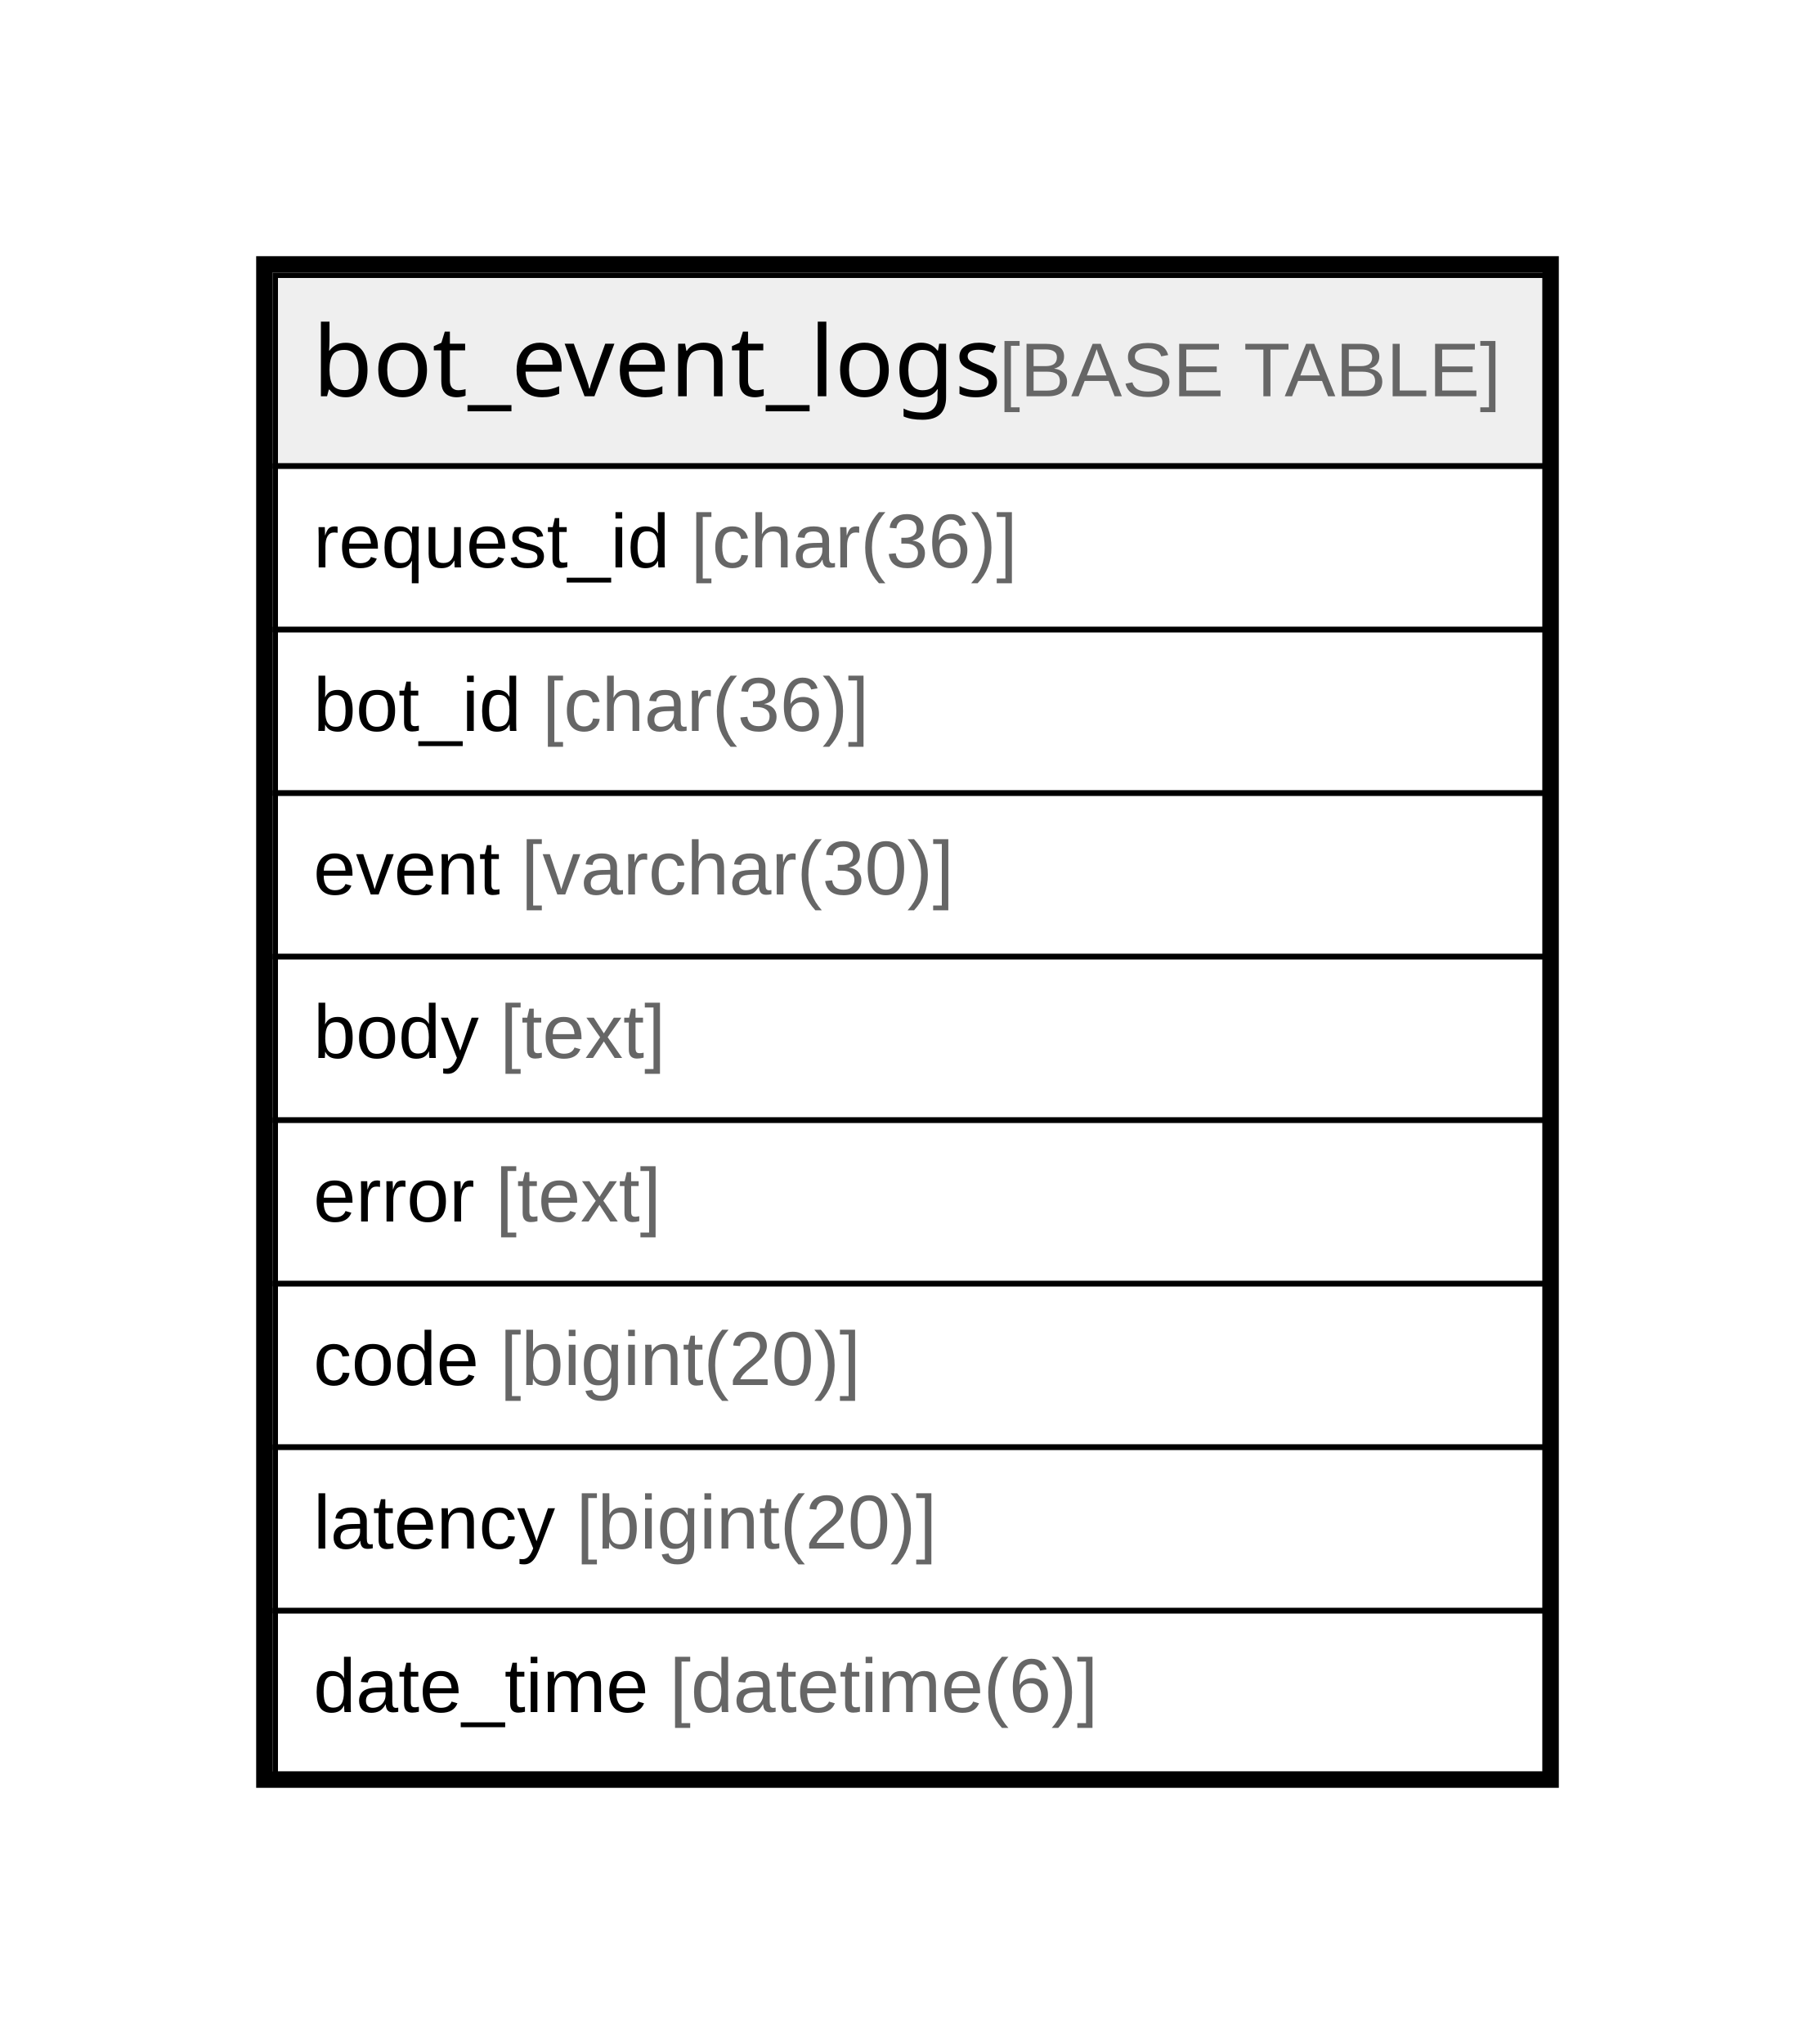
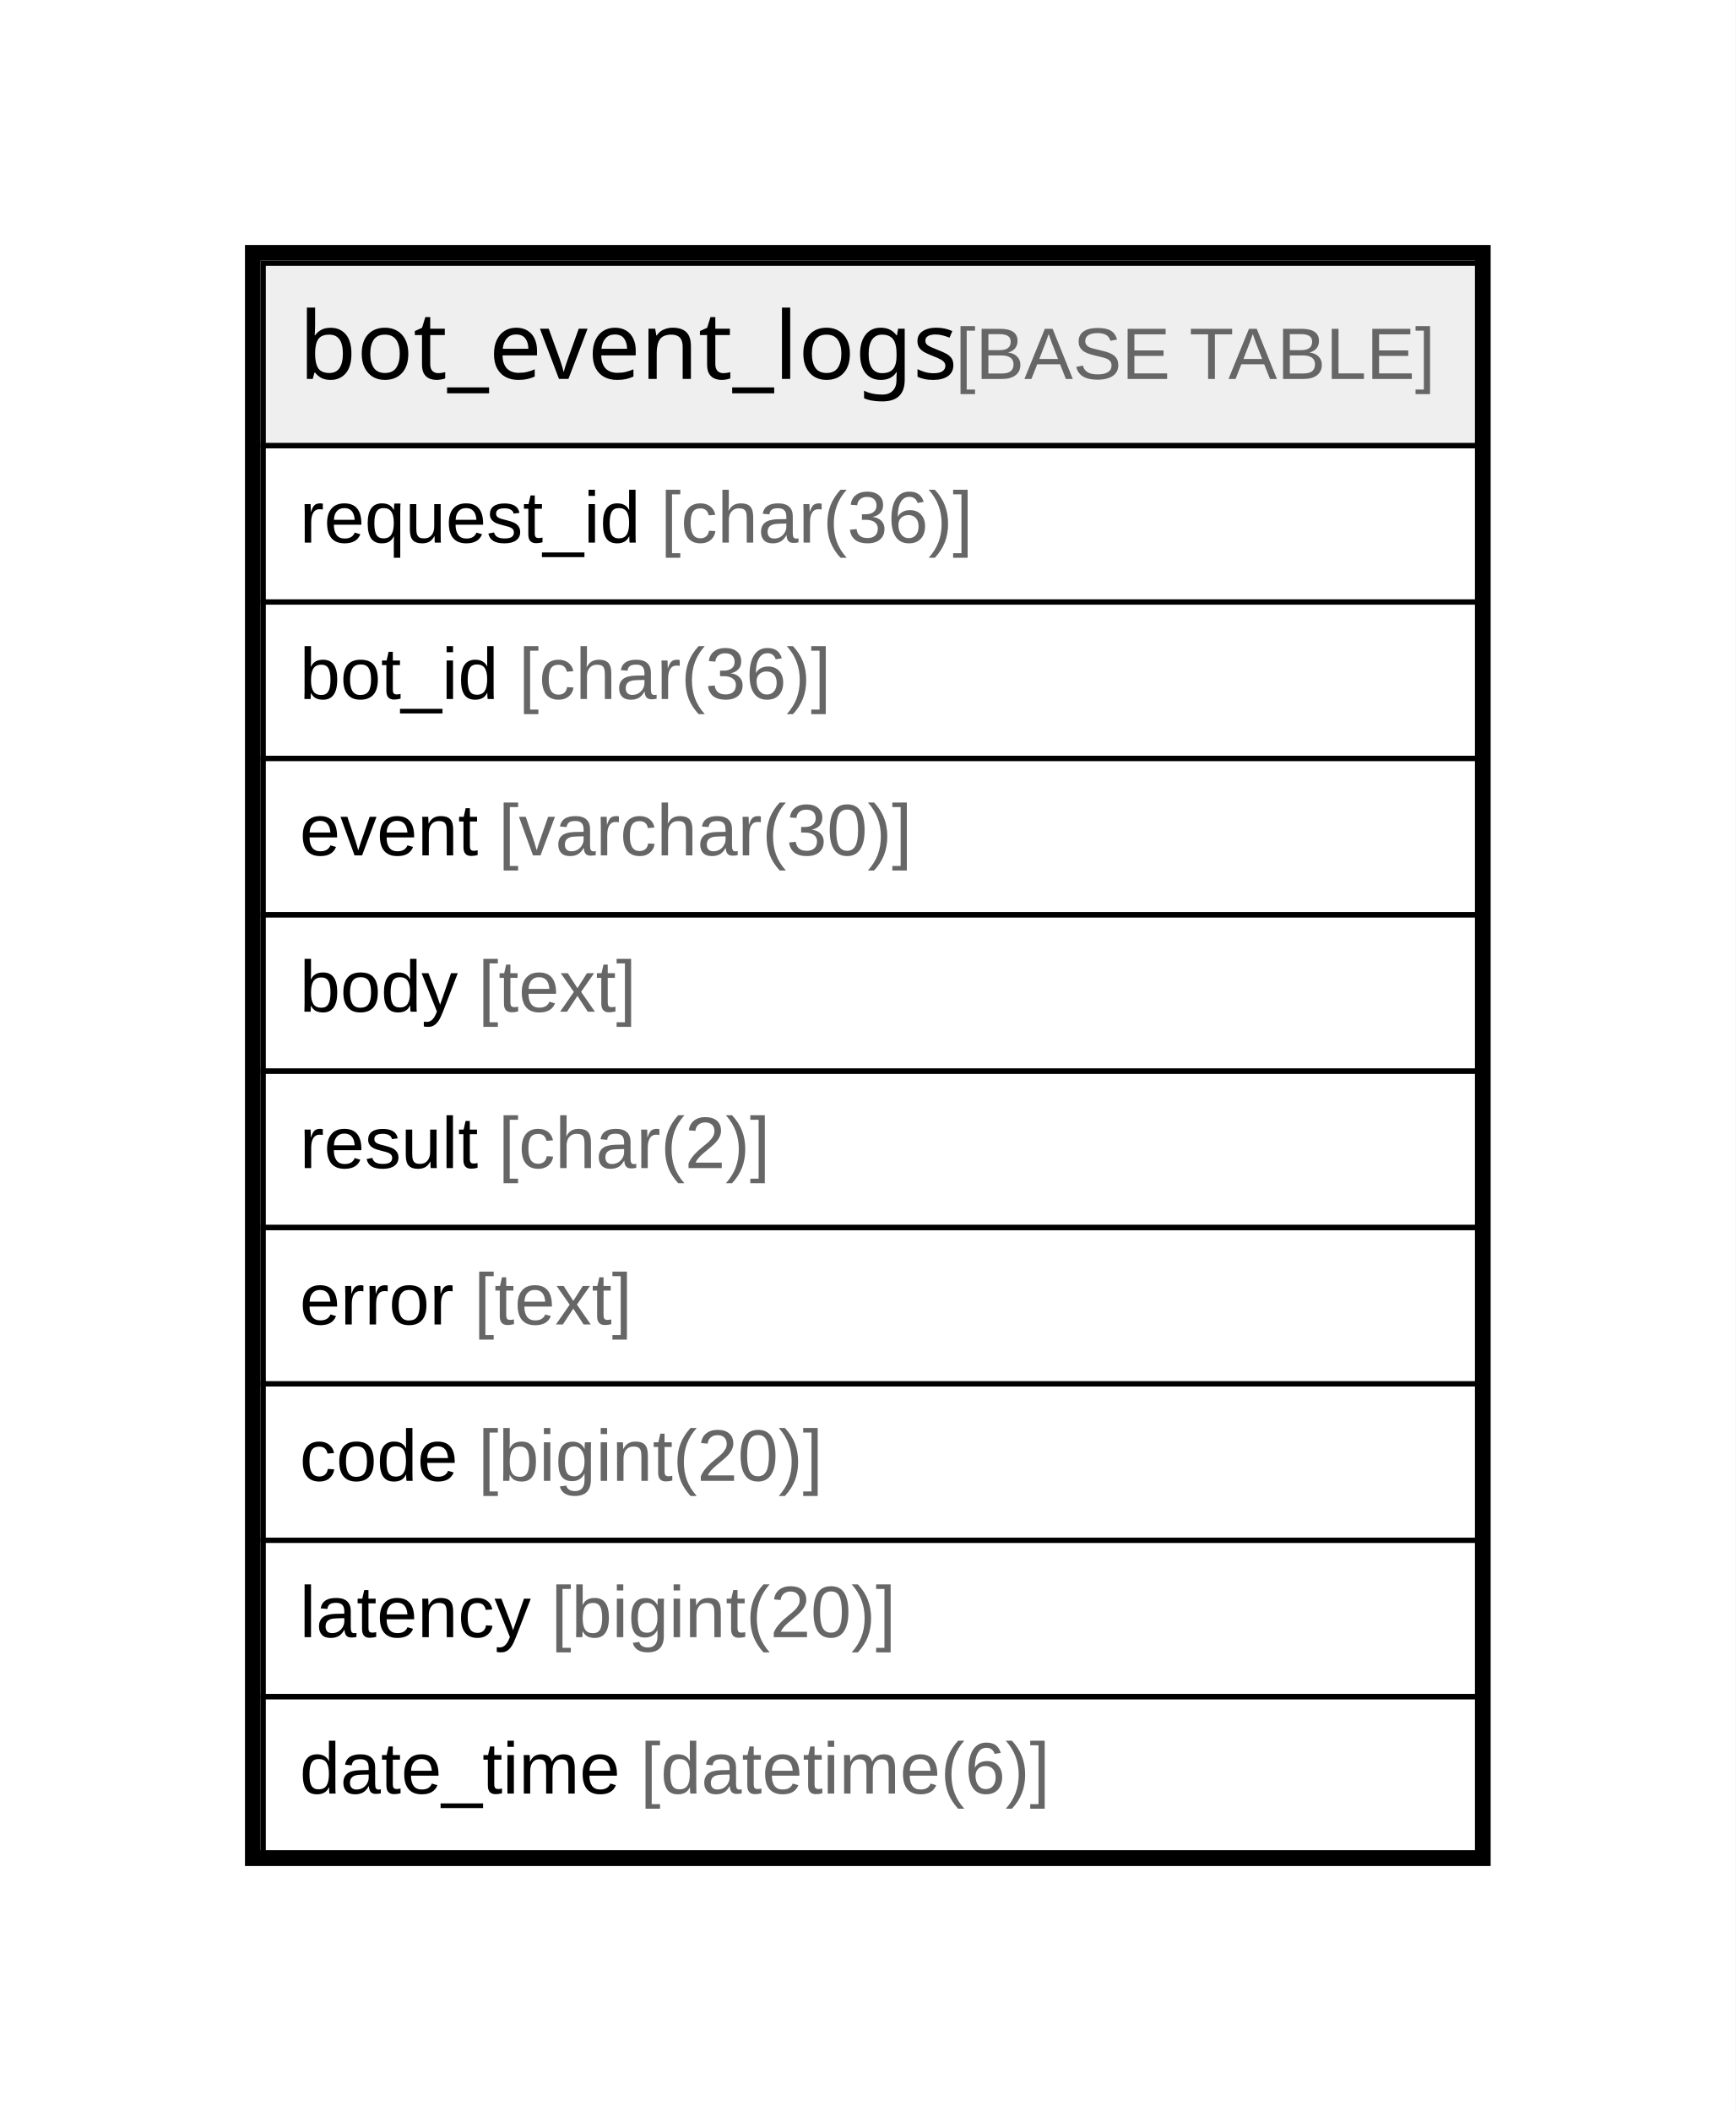
- <svg xmlns="http://www.w3.org/2000/svg" width="333pt" height="375pt" viewBox="0.00 0.00 333.00 375.00">
-   <g id="graph0" class="graph" transform="scale(1 1) rotate(0) translate(4 371)">
-     <polygon fill="#ffffff" stroke="transparent" points="-4,4 -4,-371 329,-371 329,4 -4,4" />
+ <svg xmlns="http://www.w3.org/2000/svg" width="333pt" height="405pt" viewBox="0.00 0.00 333.00 405.00">
+   <g id="graph0" class="graph" transform="scale(1 1) rotate(0) translate(4 401)">
+     <polygon fill="#ffffff" stroke="transparent" points="-4,4 -4,-401 329,-401 329,4 -4,4" />
    <g id="node1" class="node">
-       <polygon fill="#efefef" stroke="transparent" points="46.5,-285.5 46.5,-320.5 279.5,-320.5 279.5,-285.5 46.5,-285.5" />
-       <polygon fill="none" stroke="#000000" points="46.5,-285.5 46.5,-320.5 279.5,-320.5 279.5,-285.5 46.5,-285.5" />
-       <text text-anchor="start" x="53.346" y="-298.3" font-family="Arial Bold" font-size="18.00" fill="#000000">bot_event_logs</text>
-       <text text-anchor="start" x="175.4" y="-298.3" font-family="Arial" font-size="14.00" fill="#000000"> </text>
-       <text text-anchor="start" x="179.291" y="-298.3" font-family="Arial" font-size="14.00" fill="#666666">[BASE TABLE]</text>
+       <polygon fill="#efefef" stroke="transparent" points="46.5,-315.5 46.5,-350.5 279.5,-350.5 279.5,-315.5 46.5,-315.5" />
+       <polygon fill="none" stroke="#000000" points="46.5,-315.5 46.5,-350.5 279.5,-350.5 279.5,-315.5 46.5,-315.5" />
+       <text text-anchor="start" x="53.346" y="-328.3" font-family="Arial Bold" font-size="18.00" fill="#000000">bot_event_logs</text>
+       <text text-anchor="start" x="175.4" y="-328.3" font-family="Arial" font-size="14.00" fill="#000000"> </text>
+       <text text-anchor="start" x="179.291" y="-328.3" font-family="Arial" font-size="14.00" fill="#666666">[BASE TABLE]</text>
+       <polygon fill="none" stroke="#000000" points="46.5,-285.5 46.5,-315.5 279.5,-315.5 279.5,-285.5 46.5,-285.5" />
+       <text text-anchor="start" x="53.5" y="-296.9" font-family="Arial" font-size="14.00" fill="#000000">request_id </text>
+       <text text-anchor="start" x="122.744" y="-296.9" font-family="Arial" font-size="14.00" fill="#666666">[char(36)]</text>
      <polygon fill="none" stroke="#000000" points="46.5,-255.5 46.5,-285.5 279.5,-285.5 279.5,-255.5 46.5,-255.5" />
-       <text text-anchor="start" x="53.5" y="-266.9" font-family="Arial" font-size="14.00" fill="#000000">request_id </text>
-       <text text-anchor="start" x="122.744" y="-266.9" font-family="Arial" font-size="14.00" fill="#666666">[char(36)]</text>
+       <text text-anchor="start" x="53.5" y="-266.9" font-family="Arial" font-size="14.00" fill="#000000">bot_id </text>
+       <text text-anchor="start" x="95.518" y="-266.9" font-family="Arial" font-size="14.00" fill="#666666">[char(36)]</text>
      <polygon fill="none" stroke="#000000" points="46.5,-225.5 46.5,-255.5 279.5,-255.5 279.5,-225.5 46.5,-225.5" />
-       <text text-anchor="start" x="53.5" y="-236.9" font-family="Arial" font-size="14.00" fill="#000000">bot_id </text>
-       <text text-anchor="start" x="95.518" y="-236.9" font-family="Arial" font-size="14.00" fill="#666666">[char(36)]</text>
+       <text text-anchor="start" x="53.5" y="-236.9" font-family="Arial" font-size="14.00" fill="#000000">event </text>
+       <text text-anchor="start" x="91.629" y="-236.9" font-family="Arial" font-size="14.00" fill="#666666">[varchar(30)]</text>
      <polygon fill="none" stroke="#000000" points="46.5,-195.5 46.5,-225.5 279.5,-225.5 279.5,-195.5 46.5,-195.5" />
-       <text text-anchor="start" x="53.5" y="-206.9" font-family="Arial" font-size="14.00" fill="#000000">event </text>
-       <text text-anchor="start" x="91.629" y="-206.9" font-family="Arial" font-size="14.00" fill="#666666">[varchar(30)]</text>
+       <text text-anchor="start" x="53.5" y="-206.9" font-family="Arial" font-size="14.00" fill="#000000">body </text>
+       <text text-anchor="start" x="87.738" y="-206.9" font-family="Arial" font-size="14.00" fill="#666666">[text]</text>
      <polygon fill="none" stroke="#000000" points="46.5,-165.5 46.5,-195.5 279.5,-195.5 279.5,-165.5 46.5,-165.5" />
-       <text text-anchor="start" x="53.5" y="-176.9" font-family="Arial" font-size="14.00" fill="#000000">body </text>
-       <text text-anchor="start" x="87.738" y="-176.9" font-family="Arial" font-size="14.00" fill="#666666">[text]</text>
+       <text text-anchor="start" x="53.5" y="-176.9" font-family="Arial" font-size="14.00" fill="#000000">result </text>
+       <text text-anchor="start" x="91.614" y="-176.9" font-family="Arial" font-size="14.00" fill="#666666">[char(2)]</text>
      <polygon fill="none" stroke="#000000" points="46.5,-135.5 46.5,-165.5 279.5,-165.5 279.5,-135.5 46.5,-135.5" />
      <text text-anchor="start" x="53.5" y="-146.9" font-family="Arial" font-size="14.00" fill="#000000">error </text>
      <text text-anchor="start" x="86.938" y="-146.9" font-family="Arial" font-size="14.00" fill="#666666">[text]</text>
      <polygon fill="none" stroke="#000000" points="46.5,-105.5 46.5,-135.5 279.5,-135.5 279.5,-105.5 46.5,-105.5" />
      <text text-anchor="start" x="53.5" y="-116.9" font-family="Arial" font-size="14.00" fill="#000000">code </text>
      <text text-anchor="start" x="87.738" y="-116.9" font-family="Arial" font-size="14.00" fill="#666666">[bigint(20)]</text>
      <polygon fill="none" stroke="#000000" points="46.5,-75.5 46.5,-105.5 279.5,-105.5 279.5,-75.5 46.5,-75.5" />
      <text text-anchor="start" x="53.5" y="-86.9" font-family="Arial" font-size="14.00" fill="#000000">latency </text>
      <text text-anchor="start" x="101.736" y="-86.9" font-family="Arial" font-size="14.00" fill="#666666">[bigint(20)]</text>
      <polygon fill="none" stroke="#000000" points="46.5,-45.5 46.5,-75.5 279.5,-75.5 279.5,-45.5 46.5,-45.5" />
      <text text-anchor="start" x="53.5" y="-56.9" font-family="Arial" font-size="14.00" fill="#000000">date_time </text>
      <text text-anchor="start" x="118.852" y="-56.9" font-family="Arial" font-size="14.00" fill="#666666">[datetime(6)]</text>
-       <polygon fill="none" stroke="#000000" stroke-width="3" points="44.5,-44.5 44.5,-322.5 280.5,-322.5 280.5,-44.5 44.5,-44.5" />
+       <polygon fill="none" stroke="#000000" stroke-width="3" points="44.5,-44.5 44.5,-352.5 280.5,-352.5 280.5,-44.5 44.5,-44.5" />
    </g>
  </g>
</svg>
